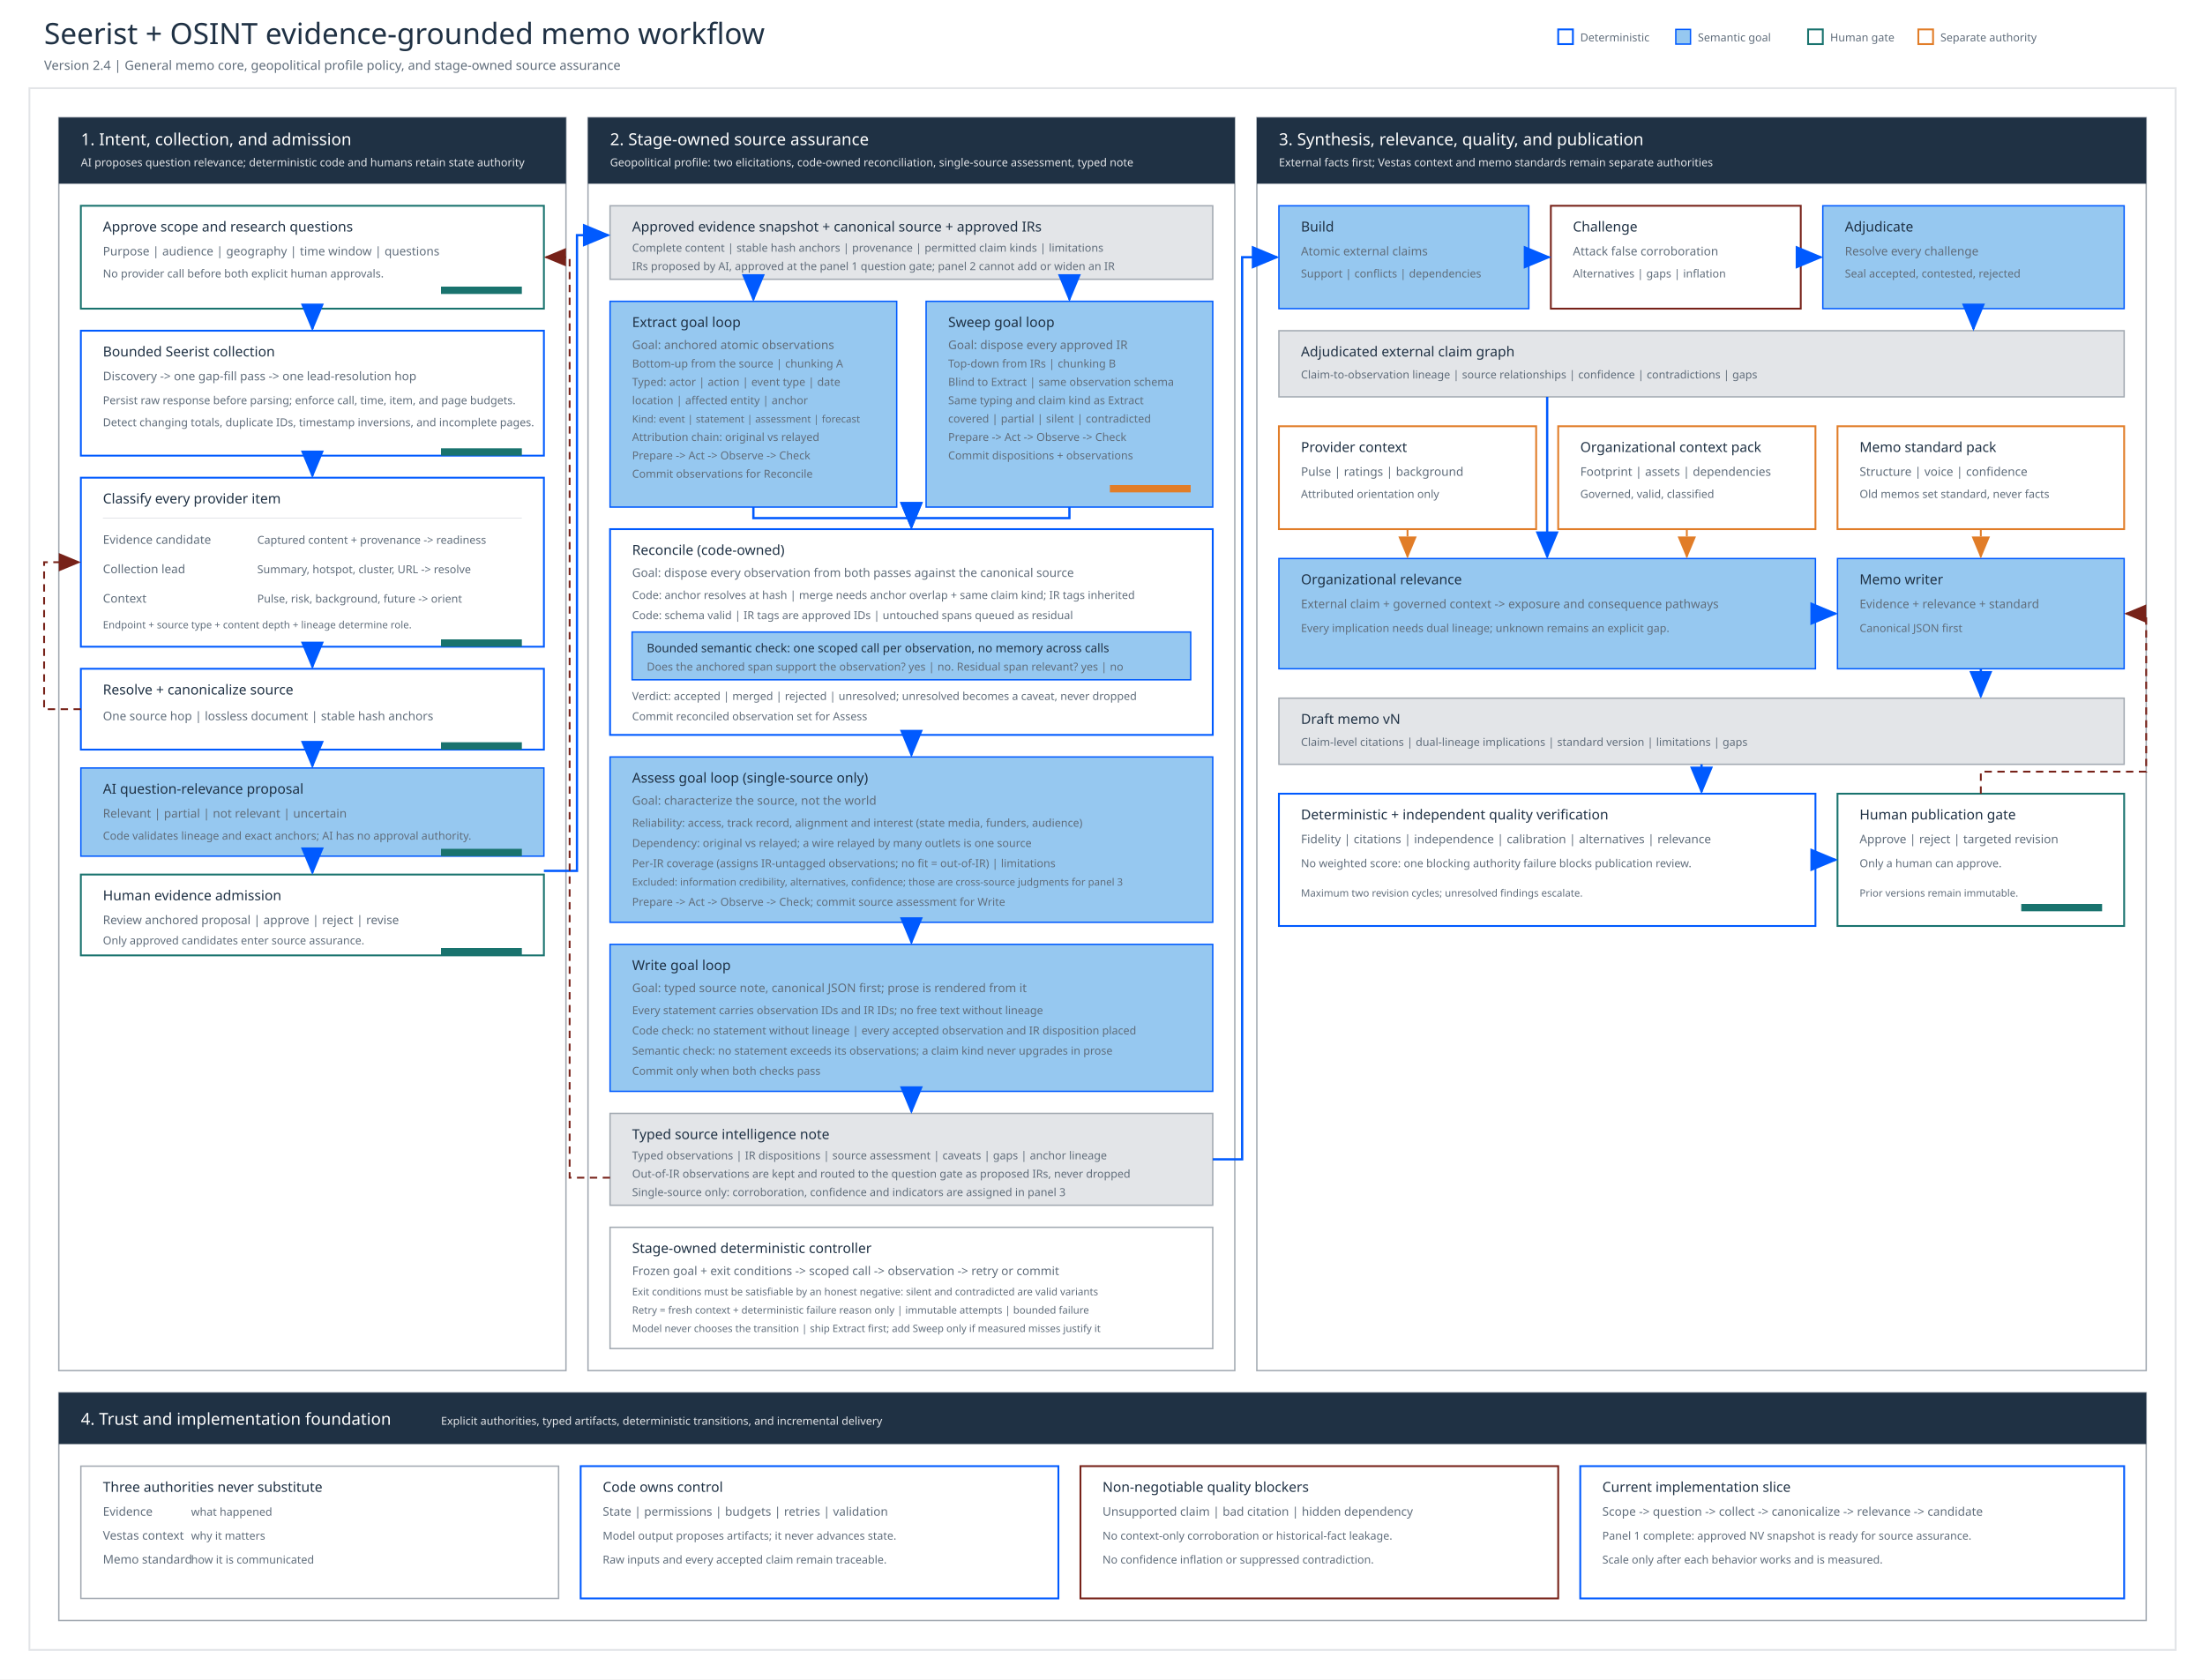
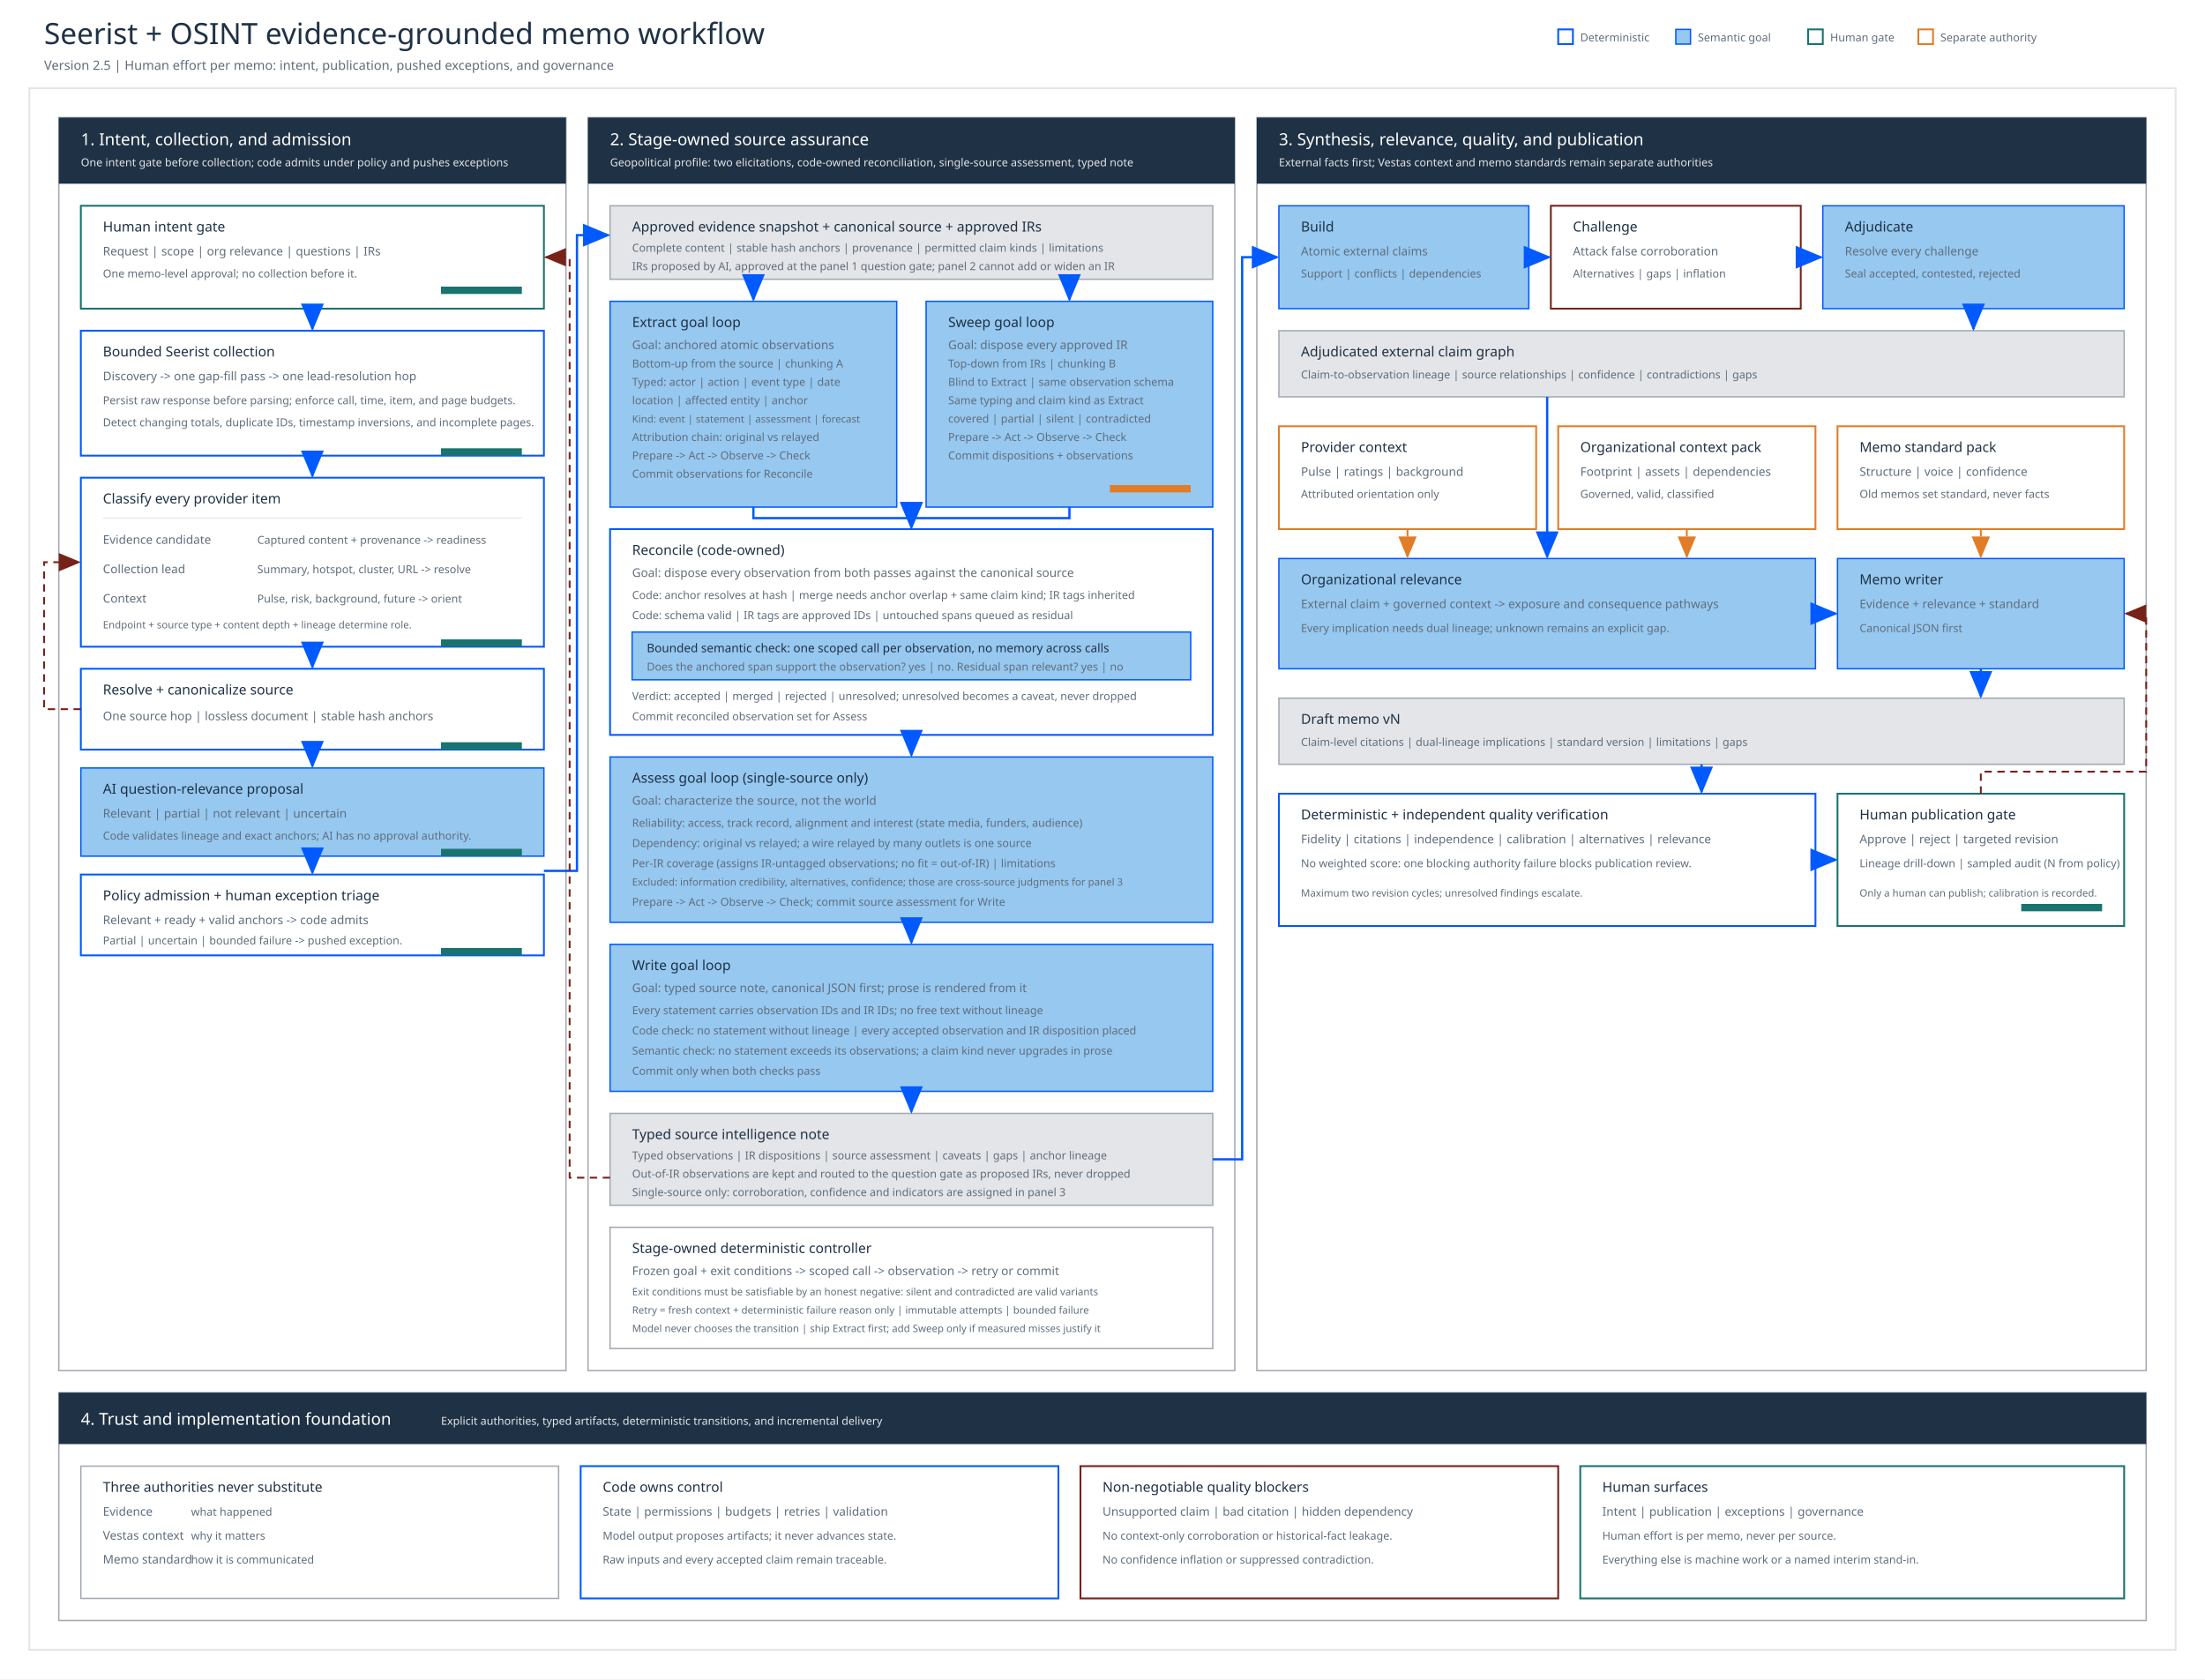
<svg xmlns="http://www.w3.org/2000/svg" width="2400" height="1828" viewBox="0 0 2400 1828" role="img" aria-labelledby="title description">
  <defs>
    <style>
      text { font-family: "VestasSans"; letter-spacing: 0; }
      .canvas { fill: #FFFFFF; }
      .board { fill: #FFFFFF; stroke: #E3E5E8; stroke-width: 2; }
      .panel { fill: #FFFFFF; stroke: #A2A9B1; stroke-width: 1.5; }
      .panel-header { fill: #1F3144; }
      .page-title { fill: #1F3144; font-size: 32px; font-weight: 500; }
      .page-subtitle { fill: #606D7B; font-size: 14px; font-weight: 400; }
      .panel-title { fill: #FFFFFF; font-size: 18px; font-weight: 500; }
      .panel-subtitle { fill: #E3E5E8; font-size: 12px; font-weight: 400; }
      .card-title { fill: #1F3144; font-size: 15px; font-weight: 500; }
      .inner-title { fill: #1F3144; font-size: 13px; font-weight: 500; }
      .body { fill: #606D7B; font-size: 13px; font-weight: 400; }
      .caption { fill: #606D7B; font-size: 12px; font-weight: 400; }
      .small { fill: #606D7B; font-size: 11px; font-weight: 400; }
      .white-small { fill: #FFFFFF; font-size: 11px; font-weight: 500; }
      .det-card { fill: #FFFFFF; stroke: #005AFF; stroke-width: 2; }
      .agent-card { fill: #96C8F0; stroke: #005AFF; stroke-width: 1.5; }
      .human-card { fill: #FFFFFF; stroke: #19736E; stroke-width: 2; }
      .gate-card { fill: #FFFFFF; stroke: #772219; stroke-width: 2; }
      .context-card { fill: #FFFFFF; stroke: #E17D28; stroke-width: 2; }
      .artifact-card { fill: #E3E5E8; stroke: #A2A9B1; stroke-width: 1.5; }
      .quiet-card { fill: #FFFFFF; stroke: #A2A9B1; stroke-width: 1.5; }
      .tested-chip { fill: #19736E; }
      .warning-chip { fill: #E17D28; }
      .state-chip { fill: #772219; }
      .primary-line { fill: none; stroke: #005AFF; stroke-width: 2.5; marker-end: url(#arrow-blue); }
      .authority-line { fill: none; stroke: #E17D28; stroke-width: 2; stroke-dasharray: 8 6; marker-end: url(#arrow-orange); }
      .feedback-line { fill: none; stroke: #772219; stroke-width: 2; stroke-dasharray: 8 6; marker-end: url(#arrow-red); }
      .divider { stroke: #E3E5E8; stroke-width: 1; }
    </style>
    <marker id="arrow-blue" markerWidth="12" markerHeight="10" refX="11" refY="5" orient="auto" markerUnits="strokeWidth">
      <path d="M 0 0 L 12 5 L 0 10 z" fill="#005AFF" />
    </marker>
    <marker id="arrow-orange" markerWidth="12" markerHeight="10" refX="11" refY="5" orient="auto" markerUnits="strokeWidth">
      <path d="M 0 0 L 12 5 L 0 10 z" fill="#E17D28" />
    </marker>
    <marker id="arrow-red" markerWidth="12" markerHeight="10" refX="11" refY="5" orient="auto" markerUnits="strokeWidth">
      <path d="M 0 0 L 12 5 L 0 10 z" fill="#772219" />
    </marker>
  </defs>
  <rect class="canvas" x="0" y="0" width="2400" height="1828" />
  <text class="page-title" x="48" y="48">Seerist + OSINT evidence-grounded memo workflow</text>
-   <text class="page-subtitle" x="48" y="76">Version 2.4 | General memo core, geopolitical profile policy, and stage-owned source assurance</text>
+   <text class="page-subtitle" x="48" y="76">Version 2.5 | Human effort per memo: intent, publication, pushed exceptions, and governance</text>
  <rect class="det-card" x="1696" y="32" width="16" height="16" />
  <text class="caption" x="1720" y="45">Deterministic</text>
  <rect class="agent-card" x="1824" y="32" width="16" height="16" />
  <text class="caption" x="1848" y="45">Semantic goal</text>
  <rect class="human-card" x="1968" y="32" width="16" height="16" />
  <text class="caption" x="1992" y="45">Human gate</text>
  <rect class="context-card" x="2088" y="32" width="16" height="16" />
  <text class="caption" x="2112" y="45">Separate authority</text>
  <rect class="board" x="32" y="96" width="2336" height="1700" />
  <rect class="panel" x="64" y="128" width="552" height="1364" />
  <rect class="panel-header" x="64" y="128" width="552" height="72" />
  <text class="panel-title" x="88" y="158">1. Intent, collection, and admission</text>
-   <text class="panel-subtitle" x="88" y="181">AI proposes question relevance; deterministic code and humans retain state authority</text>
+   <text class="panel-subtitle" x="88" y="181">One intent gate before collection; code admits under policy and pushes exceptions</text>
  <rect class="human-card" x="88" y="224" width="504" height="112" />
-   <text class="card-title" x="112" y="252">Approve scope and research questions</text>
-   <text class="body" x="112" y="278">Purpose | audience | geography | time window | questions</text>
-   <text class="caption" x="112" y="302">No provider call before both explicit human approvals.</text>
+   <text class="card-title" x="112" y="252">Human intent gate</text>
+   <text class="body" x="112" y="278">Request | scope | org relevance | questions | IRs</text>
+   <text class="caption" x="112" y="302">One memo-level approval; no collection before it.</text>
  <rect class="tested-chip" x="480" y="312" width="88" height="8" />
  <rect class="det-card" x="88" y="360" width="504" height="136" />
  <text class="card-title" x="112" y="388">Bounded Seerist collection</text>
  <text class="body" x="112" y="414">Discovery -&gt; one gap-fill pass -&gt; one lead-resolution hop</text>
  <text class="caption" x="112" y="440">Persist raw response before parsing; enforce call, time, item, and page budgets.</text>
  <text class="caption" x="112" y="464">Detect changing totals, duplicate IDs, timestamp inversions, and incomplete pages.</text>
  <rect class="tested-chip" x="480" y="488" width="88" height="8" />
  <rect class="det-card" x="88" y="520" width="504" height="184" />
  <text class="card-title" x="112" y="548">Classify every provider item</text>
  <line class="divider" x1="112" y1="564" x2="568" y2="564" />
  <text class="body" x="112" y="592">Evidence candidate</text>
  <text class="caption" x="280" y="592">Captured content + provenance -&gt; readiness</text>
  <text class="body" x="112" y="624">Collection lead</text>
  <text class="caption" x="280" y="624">Summary, hotspot, cluster, URL -&gt; resolve</text>
  <text class="body" x="112" y="656">Context</text>
  <text class="caption" x="280" y="656">Pulse, risk, background, future -&gt; orient</text>
  <text class="small" x="112" y="684">Endpoint + source type + content depth + lineage determine role.</text>
  <rect class="tested-chip" x="480" y="696" width="88" height="8" />
  <rect class="det-card" x="88" y="728" width="504" height="88" />
  <text class="card-title" x="112" y="756">Resolve + canonicalize source</text>
  <text class="body" x="112" y="784">One source hop | lossless document | stable hash anchors</text>
  <rect class="tested-chip" x="480" y="808" width="88" height="8" />
  <rect class="agent-card" x="88" y="836" width="504" height="96" />
  <text class="card-title" x="112" y="864">AI question-relevance proposal</text>
  <text class="body" x="112" y="890">Relevant | partial | not relevant | uncertain</text>
  <text class="caption" x="112" y="914">Code validates lineage and exact anchors; AI has no approval authority.</text>
  <rect class="tested-chip" x="480" y="924" width="88" height="8" />
-   <rect class="human-card" x="88" y="952" width="504" height="88" />
-   <text class="card-title" x="112" y="980">Human evidence admission</text>
-   <text class="body" x="112" y="1006">Review anchored proposal | approve | reject | revise</text>
-   <text class="caption" x="112" y="1028">Only approved candidates enter source assurance.</text>
+   <rect class="det-card" x="88" y="952" width="504" height="88" />
+   <text class="card-title" x="112" y="980">Policy admission + human exception triage</text>
+   <text class="body" x="112" y="1006">Relevant + ready + valid anchors -&gt; code admits</text>
+   <text class="caption" x="112" y="1028">Partial | uncertain | bounded failure -&gt; pushed exception.</text>
  <rect class="tested-chip" x="480" y="1032" width="88" height="8" />
  <path class="primary-line" d="M 340 336 L 340 358" />
  <path class="primary-line" d="M 340 496 L 340 518" />
  <path class="primary-line" d="M 340 704 L 340 726" />
  <path class="primary-line" d="M 340 816 L 340 834" />
  <path class="primary-line" d="M 340 932 L 340 950" />
  <path class="feedback-line" d="M 88 772 L 48 772 L 48 612 L 86 612" />
  <rect class="panel" x="640" y="128" width="704" height="1364" />
  <rect class="panel-header" x="640" y="128" width="704" height="72" />
  <text class="panel-title" x="664" y="158">2. Stage-owned source assurance</text>
  <text class="panel-subtitle" x="664" y="181">Geopolitical profile: two elicitations, code-owned reconciliation, single-source assessment, typed note</text>
  <rect class="artifact-card" x="664" y="224" width="656" height="80" />
  <text class="card-title" x="688" y="252">Approved evidence snapshot + canonical source + approved IRs</text>
  <text class="caption" x="688" y="274">Complete content | stable hash anchors | provenance | permitted claim kinds | limitations</text>
  <text class="caption" x="688" y="294">IRs proposed by AI, approved at the panel 1 question gate; panel 2 cannot add or widen an IR</text>
  <rect class="agent-card" x="664" y="328" width="312" height="224" />
  <text class="card-title" x="688" y="356">Extract goal loop</text>
  <text class="body" x="688" y="380">Goal: anchored atomic observations</text>
  <text class="caption" x="688" y="400">Bottom-up from the source | chunking A</text>
  <text class="caption" x="688" y="420">Typed: actor | action | event type | date</text>
  <text class="caption" x="688" y="440">location | affected entity | anchor</text>
  <text class="small" x="688" y="460">Kind: event | statement | assessment | forecast</text>
  <text class="caption" x="688" y="480">Attribution chain: original vs relayed</text>
  <text class="caption" x="688" y="500">Prepare -&gt; Act -&gt; Observe -&gt; Check</text>
  <text class="caption" x="688" y="520">Commit observations for Reconcile</text>
  <rect class="agent-card" x="1008" y="328" width="312" height="224" />
  <text class="card-title" x="1032" y="356">Sweep goal loop</text>
  <text class="body" x="1032" y="380">Goal: dispose every approved IR</text>
  <text class="caption" x="1032" y="400">Top-down from IRs | chunking B</text>
  <text class="caption" x="1032" y="420">Blind to Extract | same observation schema</text>
  <text class="caption" x="1032" y="440">Same typing and claim kind as Extract</text>
  <text class="caption" x="1032" y="460">covered | partial | silent | contradicted</text>
  <text class="caption" x="1032" y="480">Prepare -&gt; Act -&gt; Observe -&gt; Check</text>
  <text class="caption" x="1032" y="500">Commit dispositions + observations</text>
  <rect class="warning-chip" x="1208" y="528" width="88" height="8" />
  <rect class="det-card" x="664" y="576" width="656" height="224" />
  <text class="card-title" x="688" y="604">Reconcile (code-owned)</text>
  <text class="body" x="688" y="628">Goal: dispose every observation from both passes against the canonical source</text>
  <text class="caption" x="688" y="652">Code: anchor resolves at hash | merge needs anchor overlap + same claim kind; IR tags inherited</text>
  <text class="caption" x="688" y="674">Code: schema valid | IR tags are approved IDs | untouched spans queued as residual</text>
  <rect class="agent-card" x="688" y="688" width="608" height="52" />
  <text class="inner-title" x="704" y="710">Bounded semantic check: one scoped call per observation, no memory across calls</text>
  <text class="caption" x="704" y="730">Does the anchored span support the observation? yes | no. Residual span relevant? yes | no</text>
  <text class="caption" x="688" y="762">Verdict: accepted | merged | rejected | unresolved; unresolved becomes a caveat, never dropped</text>
  <text class="caption" x="688" y="784">Commit reconciled observation set for Assess</text>
  <rect class="agent-card" x="664" y="824" width="656" height="180" />
  <text class="card-title" x="688" y="852">Assess goal loop (single-source only)</text>
  <text class="body" x="688" y="876">Goal: characterize the source, not the world</text>
  <text class="caption" x="688" y="900">Reliability: access, track record, alignment and interest (state media, funders, audience)</text>
  <text class="caption" x="688" y="922">Dependency: original vs relayed; a wire relayed by many outlets is one source</text>
  <text class="caption" x="688" y="944">Per-IR coverage (assigns IR-untagged observations; no fit = out-of-IR) | limitations</text>
  <text class="small" x="688" y="964">Excluded: information credibility, alternatives, confidence; those are cross-source judgments for panel 3</text>
  <text class="caption" x="688" y="986">Prepare -&gt; Act -&gt; Observe -&gt; Check; commit source assessment for Write</text>
  <rect class="agent-card" x="664" y="1028" width="656" height="160" />
  <text class="card-title" x="688" y="1056">Write goal loop</text>
  <text class="body" x="688" y="1080">Goal: typed source note, canonical JSON first; prose is rendered from it</text>
  <text class="caption" x="688" y="1104">Every statement carries observation IDs and IR IDs; no free text without lineage</text>
  <text class="caption" x="688" y="1126">Code check: no statement without lineage | every accepted observation and IR disposition placed</text>
  <text class="caption" x="688" y="1148">Semantic check: no statement exceeds its observations; a claim kind never upgrades in prose</text>
  <text class="caption" x="688" y="1170">Commit only when both checks pass</text>
  <rect class="artifact-card" x="664" y="1212" width="656" height="100" />
  <text class="card-title" x="688" y="1240">Typed source intelligence note</text>
  <text class="caption" x="688" y="1262">Typed observations | IR dispositions | source assessment | caveats | gaps | anchor lineage</text>
  <text class="caption" x="688" y="1282">Out-of-IR observations are kept and routed to the question gate as proposed IRs, never dropped</text>
  <text class="caption" x="688" y="1302">Single-source only: corroboration, confidence and indicators are assigned in panel 3</text>
  <rect class="quiet-card" x="664" y="1336" width="656" height="132" />
  <text class="card-title" x="688" y="1364">Stage-owned deterministic controller</text>
  <text class="body" x="688" y="1388">Frozen goal + exit conditions -&gt; scoped call -&gt; observation -&gt; retry or commit</text>
  <text class="small" x="688" y="1410">Exit conditions must be satisfiable by an honest negative: silent and contradicted are valid variants</text>
  <text class="small" x="688" y="1430">Retry = fresh context + deterministic failure reason only | immutable attempts | bounded failure</text>
  <text class="small" x="688" y="1450">Model never chooses the transition | ship Extract first; add Sweep only if measured misses justify it</text>
  <path class="primary-line" d="M 820 304 L 820 326" />
  <path class="primary-line" d="M 1164 304 L 1164 326" />
  <path class="primary-line" d="M 820 552 L 820 564 L 992 564 L 992 574" />
  <path class="primary-line" d="M 1164 552 L 1164 564 L 992 564 L 992 574" />
  <path class="primary-line" d="M 992 800 L 992 822" />
  <path class="primary-line" d="M 992 1004 L 992 1026" />
  <path class="primary-line" d="M 992 1188 L 992 1210" />
  <path class="primary-line" d="M 592 948 L 628 948 L 628 256 L 662 256" />
  <path class="feedback-line" d="M 664 1282 L 620 1282 L 620 280 L 594 280" />
  <rect class="panel" x="1368" y="128" width="968" height="1364" />
  <rect class="panel-header" x="1368" y="128" width="968" height="72" />
  <text class="panel-title" x="1392" y="158">3. Synthesis, relevance, quality, and publication</text>
  <text class="panel-subtitle" x="1392" y="181">External facts first; Vestas context and memo standards remain separate authorities</text>
  <rect class="agent-card" x="1392" y="224" width="272" height="112" />
  <text class="card-title" x="1416" y="252">Build</text>
  <text class="body" x="1416" y="278">Atomic external claims</text>
  <text class="caption" x="1416" y="302">Support | conflicts | dependencies</text>
  <rect class="gate-card" x="1688" y="224" width="272" height="112" />
  <text class="card-title" x="1712" y="252">Challenge</text>
  <text class="body" x="1712" y="278">Attack false corroboration</text>
  <text class="caption" x="1712" y="302">Alternatives | gaps | inflation</text>
  <rect class="agent-card" x="1984" y="224" width="328" height="112" />
  <text class="card-title" x="2008" y="252">Adjudicate</text>
  <text class="body" x="2008" y="278">Resolve every challenge</text>
  <text class="caption" x="2008" y="302">Seal accepted, contested, rejected</text>
  <path class="primary-line" d="M 1664 280 L 1686 280" />
  <path class="primary-line" d="M 1960 280 L 1982 280" />
  <rect class="artifact-card" x="1392" y="360" width="920" height="72" />
  <text class="card-title" x="1416" y="388">Adjudicated external claim graph</text>
  <text class="caption" x="1416" y="412">Claim-to-observation lineage | source relationships | confidence | contradictions | gaps</text>
  <path class="primary-line" d="M 2148 336 L 2148 358" />
  <rect class="context-card" x="1392" y="464" width="280" height="112" />
  <text class="card-title" x="1416" y="492">Provider context</text>
  <text class="body" x="1416" y="518">Pulse | ratings | background</text>
  <text class="caption" x="1416" y="542">Attributed orientation only</text>
  <rect class="context-card" x="1696" y="464" width="280" height="112" />
  <text class="card-title" x="1720" y="492">Organizational context pack</text>
  <text class="body" x="1720" y="518">Footprint | assets | dependencies</text>
  <text class="caption" x="1720" y="542">Governed, valid, classified</text>
  <rect class="context-card" x="2000" y="464" width="312" height="112" />
  <text class="card-title" x="2024" y="492">Memo standard pack</text>
  <text class="body" x="2024" y="518">Structure | voice | confidence</text>
  <text class="caption" x="2024" y="542">Old memos set standard, never facts</text>
  <rect class="agent-card" x="1392" y="608" width="584" height="120" />
  <text class="card-title" x="1416" y="636">Organizational relevance</text>
  <text class="body" x="1416" y="662">External claim + governed context -&gt; exposure and consequence pathways</text>
  <text class="caption" x="1416" y="688">Every implication needs dual lineage; unknown remains an explicit gap.</text>
  <rect class="agent-card" x="2000" y="608" width="312" height="120" />
  <text class="card-title" x="2024" y="636">Memo writer</text>
  <text class="body" x="2024" y="662">Evidence + relevance + standard</text>
  <text class="caption" x="2024" y="688">Canonical JSON first</text>
  <path class="authority-line" d="M 1532 576 L 1532 606" />
  <path class="authority-line" d="M 1836 576 L 1836 606" />
  <path class="primary-line" d="M 1684 432 L 1684 606" />
  <path class="authority-line" d="M 2156 576 L 2156 606" />
  <path class="primary-line" d="M 1976 668 L 1998 668" />
  <rect class="artifact-card" x="1392" y="760" width="920" height="72" />
  <text class="card-title" x="1416" y="788">Draft memo vN</text>
  <text class="caption" x="1416" y="812">Claim-level citations | dual-lineage implications | standard version | limitations | gaps</text>
  <path class="primary-line" d="M 2156 728 L 2156 758" />
  <rect class="det-card" x="1392" y="864" width="584" height="144" />
  <text class="card-title" x="1416" y="892">Deterministic + independent quality verification</text>
  <text class="body" x="1416" y="918">Fidelity | citations | independence | calibration | alternatives | relevance</text>
  <text class="caption" x="1416" y="944">No weighted score: one blocking authority failure blocks publication review.</text>
  <text class="small" x="1416" y="976">Maximum two revision cycles; unresolved findings escalate.</text>
  <rect class="human-card" x="2000" y="864" width="312" height="144" />
  <text class="card-title" x="2024" y="892">Human publication gate</text>
  <text class="body" x="2024" y="918">Approve | reject | targeted revision</text>
-   <text class="caption" x="2024" y="944">Only a human can approve.</text>
-   <text class="small" x="2024" y="976">Prior versions remain immutable.</text>
+   <text class="caption" x="2024" y="944">Lineage drill-down | sampled audit (N from policy)</text>
+   <text class="small" x="2024" y="976">Only a human can publish; calibration is recorded.</text>
  <rect class="tested-chip" x="2200" y="984" width="88" height="8" />
  <path class="primary-line" d="M 1852 832 L 1852 862" />
  <path class="primary-line" d="M 1976 936 L 1998 936" />
  <path class="feedback-line" d="M 2156 864 L 2156 840 L 2336 840 L 2336 668 L 2314 668" />
  <path class="primary-line" d="M 1320 1262 L 1352 1262 L 1352 280 L 1390 280" />
  <rect class="panel" x="64" y="1516" width="2272" height="248" />
  <rect class="panel-header" x="64" y="1516" width="2272" height="56" />
  <text class="panel-title" x="88" y="1551">4. Trust and implementation foundation</text>
  <text class="panel-subtitle" x="480" y="1551">Explicit authorities, typed artifacts, deterministic transitions, and incremental delivery</text>
  <rect class="quiet-card" x="88" y="1596" width="520" height="144" />
  <text class="card-title" x="112" y="1624">Three authorities never substitute</text>
  <text class="body" x="112" y="1650">Evidence</text>
  <text class="caption" x="208" y="1650">what happened</text>
  <text class="body" x="112" y="1676">Vestas context</text>
  <text class="caption" x="208" y="1676">why it matters</text>
  <text class="body" x="112" y="1702">Memo standard</text>
  <text class="caption" x="208" y="1702">how it is communicated</text>
  <rect class="det-card" x="632" y="1596" width="520" height="144" />
  <text class="card-title" x="656" y="1624">Code owns control</text>
  <text class="body" x="656" y="1650">State | permissions | budgets | retries | validation</text>
  <text class="caption" x="656" y="1676">Model output proposes artifacts; it never advances state.</text>
  <text class="caption" x="656" y="1702">Raw inputs and every accepted claim remain traceable.</text>
  <rect class="gate-card" x="1176" y="1596" width="520" height="144" />
  <text class="card-title" x="1200" y="1624">Non-negotiable quality blockers</text>
  <text class="body" x="1200" y="1650">Unsupported claim | bad citation | hidden dependency</text>
  <text class="caption" x="1200" y="1676">No context-only corroboration or historical-fact leakage.</text>
  <text class="caption" x="1200" y="1702">No confidence inflation or suppressed contradiction.</text>
-   <rect class="det-card" x="1720" y="1596" width="592" height="144" />
-   <text class="card-title" x="1744" y="1624">Current implementation slice</text>
-   <text class="body" x="1744" y="1650">Scope -&gt; question -&gt; collect -&gt; canonicalize -&gt; relevance -&gt; candidate</text>
-   <text class="caption" x="1744" y="1676">Panel 1 complete: approved NV snapshot is ready for source assurance.</text>
-   <text class="caption" x="1744" y="1702">Scale only after each behavior works and is measured.</text>
+   <rect class="human-card" x="1720" y="1596" width="592" height="144" />
+   <text class="card-title" x="1744" y="1624">Human surfaces</text>
+   <text class="body" x="1744" y="1650">Intent | publication | exceptions | governance</text>
+   <text class="caption" x="1744" y="1676">Human effort is per memo, never per source.</text>
+   <text class="caption" x="1744" y="1702">Everything else is machine work or a named interim stand-in.</text>
</svg>
